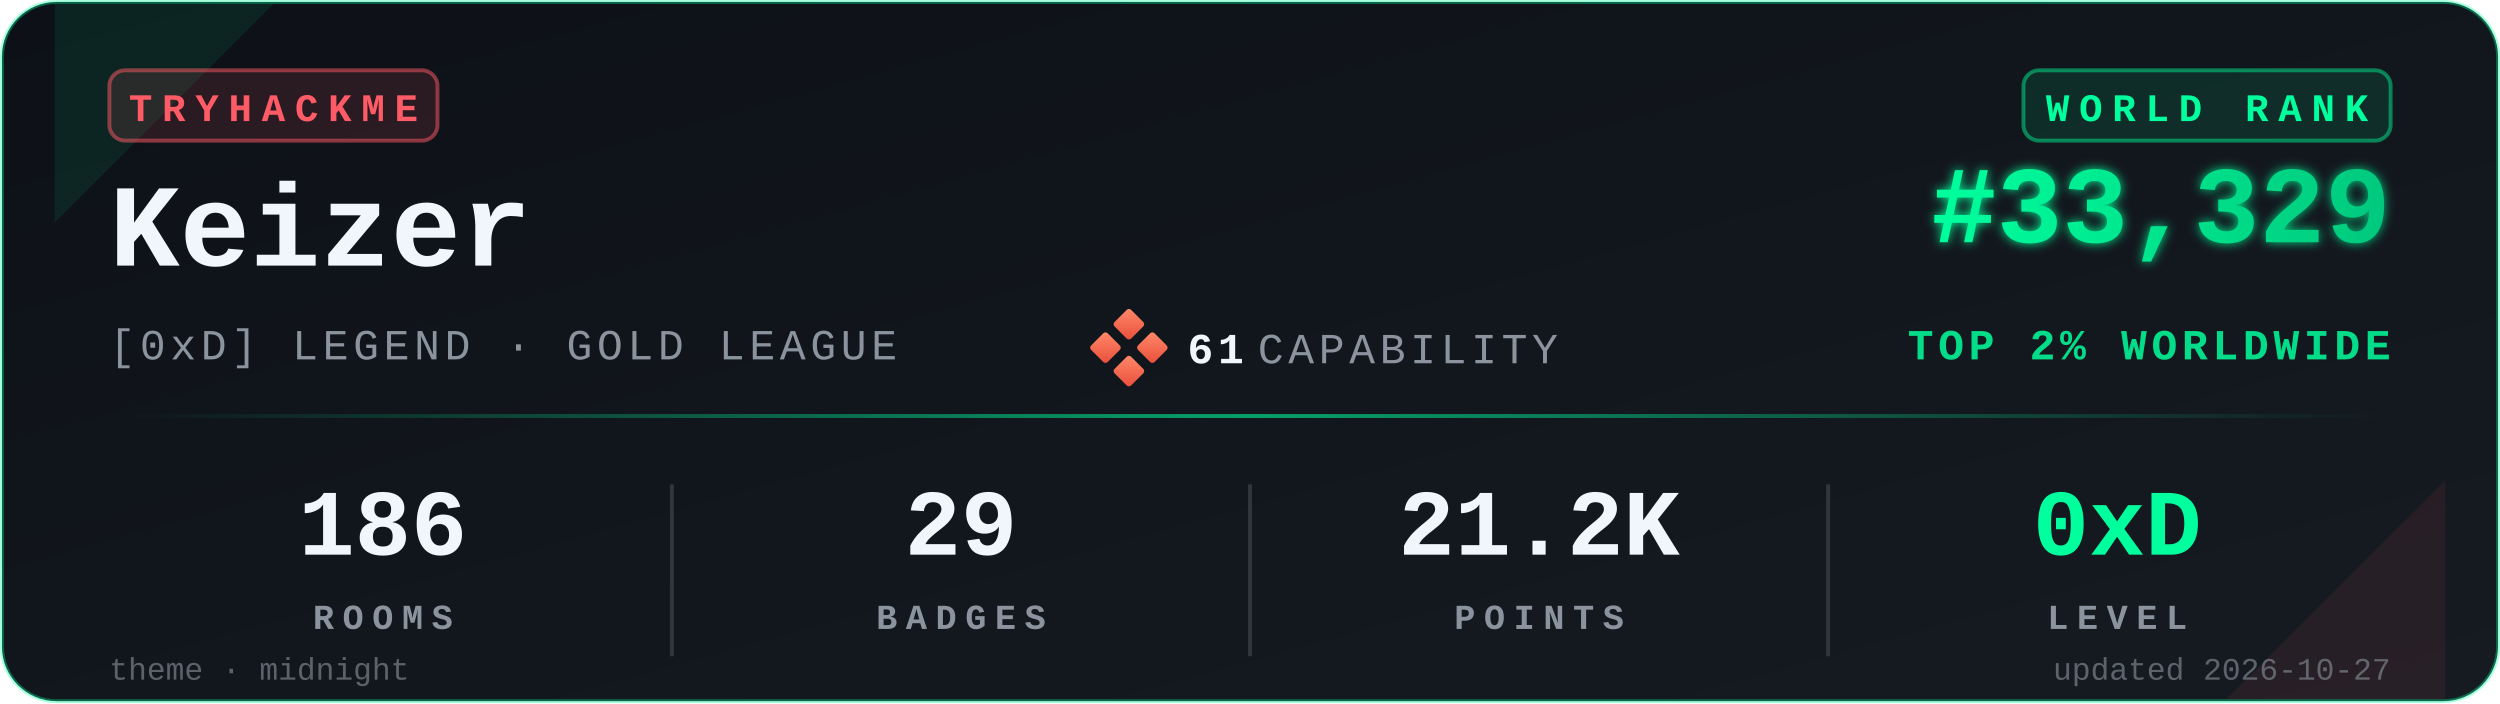
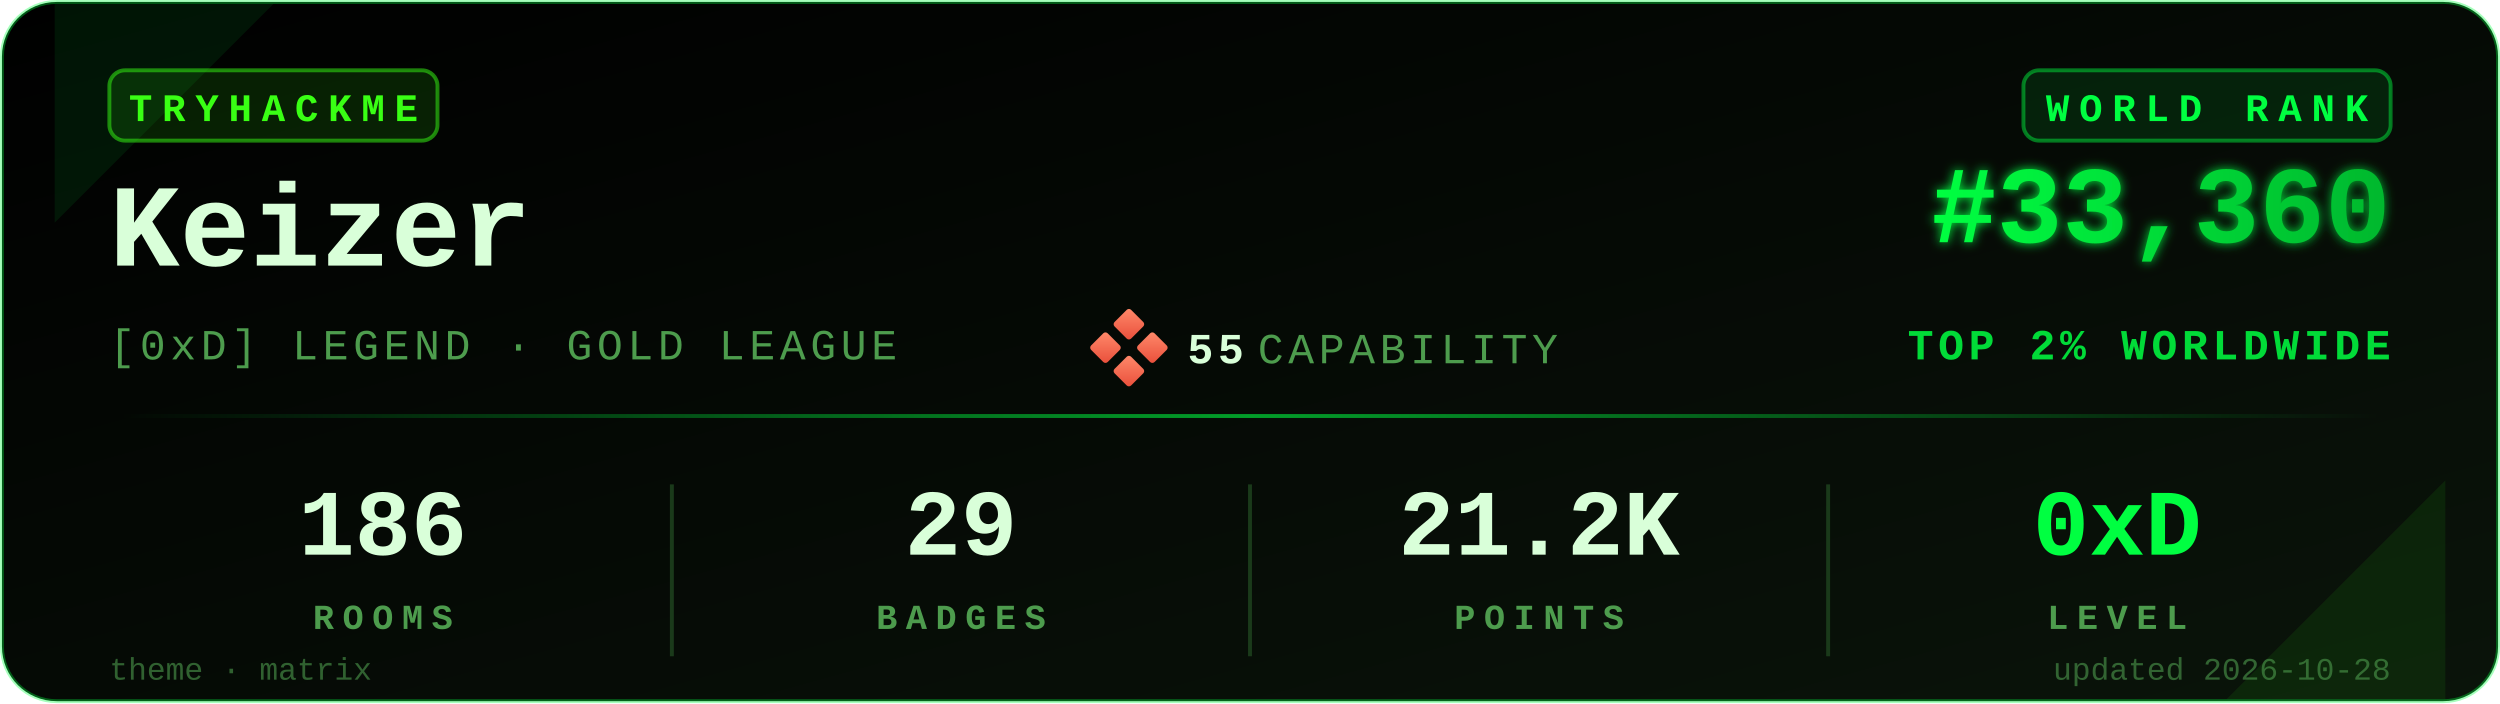
<svg xmlns="http://www.w3.org/2000/svg" viewBox="0 0 640 180" width="640" height="180" role="img" aria-label="TryHackMe stats for Keizer">
  <defs>
    <linearGradient id="bgGrad" x1="0" y1="0" x2="1" y2="1">
-       <stop offset="0%" stop-color="#0d1117" />
-       <stop offset="100%" stop-color="#161b22" />
+       <stop offset="0%" stop-color="#000000" />
+       <stop offset="100%" stop-color="#0a140a" />
    </linearGradient>
    <linearGradient id="rankGrad" x1="0" y1="0" x2="1" y2="0">
-       <stop offset="0%" stop-color="#00FF9D" />
-       <stop offset="100%" stop-color="#00C97D" />
+       <stop offset="0%" stop-color="#00FF41" />
+       <stop offset="100%" stop-color="#00B82E" />
    </linearGradient>
    <linearGradient id="accentGrad" x1="0" y1="0" x2="1" y2="0">
-       <stop offset="0%" stop-color="#00FF9D" stop-opacity="0" />
-       <stop offset="50%" stop-color="#00FF9D" stop-opacity="0.6" />
-       <stop offset="100%" stop-color="#00FF9D" stop-opacity="0" />
+       <stop offset="0%" stop-color="#00FF41" stop-opacity="0" />
+       <stop offset="50%" stop-color="#00FF41" stop-opacity="0.6" />
+       <stop offset="100%" stop-color="#00FF41" stop-opacity="0" />
    </linearGradient>
    <linearGradient id="capGrad" x1="0" y1="0" x2="1" y2="1">
      <stop offset="0%" stop-color="#ff8a6b" />
      <stop offset="100%" stop-color="#e94e3a" />
    </linearGradient>
    <filter id="glow" x="-20%" y="-20%" width="140%" height="140%">
      <feGaussianBlur stdDeviation="1.4" result="b" />
      <feMerge>
        <feMergeNode in="b" />
        <feMergeNode in="SourceGraphic" />
      </feMerge>
    </filter>
  </defs>
-   <rect x="0.5" y="0.5" width="639" height="179" rx="14" ry="14" fill="url(#bgGrad)" stroke="#00FF9D" stroke-opacity="0.35" stroke-width="1" />
-   <path d="M 14,1 L 70,1 L 14,57 Z" fill="#00FF9D" opacity="0.08" />
-   <path d="M 626,179 L 570,179 L 626,123 Z" fill="#FF5B67" opacity="0.08" />
+   <rect x="0.5" y="0.5" width="639" height="179" rx="14" ry="14" fill="url(#bgGrad)" stroke="#00FF41" stroke-opacity="0.35" stroke-width="1" />
+   <path d="M 14,1 L 70,1 L 14,57 Z" fill="#00FF41" opacity="0.08" />
+   <path d="M 626,179 L 570,179 L 626,123 Z" fill="#39FF14" opacity="0.08" />
  <g transform="translate(28,18)">
-     <rect x="0" y="0" width="84" height="18" rx="4" ry="4" fill="#FF5B67" fill-opacity="0.12" stroke="#FF5B67" stroke-opacity="0.5" />
-     <text x="42" y="13" fill="#FF5B67" font-family="ui-monospace,'SF Mono','Menlo','Cascadia Code','Consolas','Liberation Mono',monospace" font-size="10" font-weight="700" letter-spacing="2.5" text-anchor="middle">TRYHACKME</text>
+     <rect x="0" y="0" width="84" height="18" rx="4" ry="4" fill="#39FF14" fill-opacity="0.12" stroke="#39FF14" stroke-opacity="0.5" />
+     <text x="42" y="13" fill="#39FF14" font-family="ui-monospace,'SF Mono','Menlo','Cascadia Code','Consolas','Liberation Mono',monospace" font-size="10" font-weight="700" letter-spacing="2.5" text-anchor="middle">TRYHACKME</text>
  </g>
-   <text x="28" y="68" fill="#f0f6fc" font-family="ui-monospace,'SF Mono','Menlo','Cascadia Code','Consolas','Liberation Mono',monospace" font-size="30" font-weight="700">Keizer</text>
-   <text x="28" y="92" fill="#8b949e" font-family="ui-monospace,'SF Mono','Menlo','Cascadia Code','Consolas','Liberation Mono',monospace" font-size="11" font-weight="500" letter-spacing="1.2">[0xD] LEGEND · GOLD LEAGUE</text>
+   <text x="28" y="68" fill="#D9FFD9" font-family="ui-monospace,'SF Mono','Menlo','Cascadia Code','Consolas','Liberation Mono',monospace" font-size="30" font-weight="700">Keizer</text>
+   <text x="28" y="92" fill="#4D9C4D" font-family="ui-monospace,'SF Mono','Menlo','Cascadia Code','Consolas','Liberation Mono',monospace" font-size="11" font-weight="500" letter-spacing="1.2">[0xD] LEGEND · GOLD LEAGUE</text>
  <g transform="translate(280,80)">
    <rect x="6" y="0" width="6" height="6" rx="0.8" fill="url(#capGrad)" transform="rotate(45 9 3)" />
    <rect x="0" y="6" width="6" height="6" rx="0.8" fill="url(#capGrad)" transform="rotate(45 3 9)" />
    <rect x="12" y="6" width="6" height="6" rx="0.8" fill="url(#capGrad)" transform="rotate(45 15 9)" />
    <rect x="6" y="12" width="6" height="6" rx="0.8" fill="url(#capGrad)" transform="rotate(45 9 15)" />
-     <text x="24" y="13" fill="#f0f6fc" font-family="ui-monospace,'SF Mono','Menlo','Cascadia Code','Consolas','Liberation Mono',monospace" font-size="11" font-weight="700" letter-spacing="1.2">61</text>
-     <text x="42" y="13" fill="#8b949e" font-family="ui-monospace,'SF Mono','Menlo','Cascadia Code','Consolas','Liberation Mono',monospace" font-size="11" font-weight="500" letter-spacing="1.2">CAPABILITY</text>
+     <text x="24" y="13" fill="#D9FFD9" font-family="ui-monospace,'SF Mono','Menlo','Cascadia Code','Consolas','Liberation Mono',monospace" font-size="11" font-weight="700" letter-spacing="1.2">55</text>
+     <text x="42" y="13" fill="#4D9C4D" font-family="ui-monospace,'SF Mono','Menlo','Cascadia Code','Consolas','Liberation Mono',monospace" font-size="11" font-weight="500" letter-spacing="1.2">CAPABILITY</text>
  </g>
  <g transform="translate(612,18)">
-     <rect x="-94" y="0" width="94" height="18" rx="4" ry="4" fill="#00FF9D" fill-opacity="0.10" stroke="#00FF9D" stroke-opacity="0.45" />
-     <text x="-47" y="13" fill="#00FF9D" font-family="ui-monospace,'SF Mono','Menlo','Cascadia Code','Consolas','Liberation Mono',monospace" font-size="10" font-weight="700" letter-spacing="2.5" text-anchor="middle">WORLD RANK</text>
+     <rect x="-94" y="0" width="94" height="18" rx="4" ry="4" fill="#00FF41" fill-opacity="0.10" stroke="#00FF41" stroke-opacity="0.45" />
+     <text x="-47" y="13" fill="#00FF41" font-family="ui-monospace,'SF Mono','Menlo','Cascadia Code','Consolas','Liberation Mono',monospace" font-size="10" font-weight="700" letter-spacing="2.5" text-anchor="middle">WORLD RANK</text>
  </g>
-   <text x="612" y="62" fill="url(#rankGrad)" font-family="ui-monospace,'SF Mono','Menlo','Cascadia Code','Consolas','Liberation Mono',monospace" font-size="28" font-weight="700" text-anchor="end" filter="url(#glow)">#33,329</text>
-   <text x="612" y="92" fill="#00FF9D" fill-opacity="0.85" font-family="ui-monospace,'SF Mono','Menlo','Cascadia Code','Consolas','Liberation Mono',monospace" font-size="11" font-weight="600" letter-spacing="1.2" text-anchor="end">TOP 2% WORLDWIDE</text>
+   <text x="612" y="62" fill="url(#rankGrad)" font-family="ui-monospace,'SF Mono','Menlo','Cascadia Code','Consolas','Liberation Mono',monospace" font-size="28" font-weight="700" text-anchor="end" filter="url(#glow)">#33,360</text>
+   <text x="612" y="92" fill="#00FF41" fill-opacity="0.85" font-family="ui-monospace,'SF Mono','Menlo','Cascadia Code','Consolas','Liberation Mono',monospace" font-size="11" font-weight="600" letter-spacing="1.2" text-anchor="end">TOP 2% WORLDWIDE</text>
  <rect x="28" y="106" width="584" height="1" fill="url(#accentGrad)" />
  <g font-family="ui-monospace,'SF Mono','Menlo','Cascadia Code','Consolas','Liberation Mono',monospace" text-anchor="middle">
-     <text x="98" y="142" fill="#f0f6fc" font-size="24" font-weight="700">186</text>
-     <text x="98" y="161" fill="#8b949e" font-size="9" font-weight="600" letter-spacing="2.2">ROOMS</text>
-     <text x="246" y="142" fill="#f0f6fc" font-size="24" font-weight="700">29</text>
-     <text x="246" y="161" fill="#8b949e" font-size="9" font-weight="600" letter-spacing="2.2">BADGES</text>
-     <text x="394" y="142" fill="#f0f6fc" font-size="24" font-weight="700">21.2K</text>
-     <text x="394" y="161" fill="#8b949e" font-size="9" font-weight="600" letter-spacing="2.2">POINTS</text>
-     <text x="542" y="142" fill="#00FF9D" font-size="24" font-weight="700">0xD</text>
-     <text x="542" y="161" fill="#8b949e" font-size="9" font-weight="600" letter-spacing="2.2">LEVEL</text>
+     <text x="98" y="142" fill="#D9FFD9" font-size="24" font-weight="700">186</text>
+     <text x="98" y="161" fill="#4D9C4D" font-size="9" font-weight="600" letter-spacing="2.2">ROOMS</text>
+     <text x="246" y="142" fill="#D9FFD9" font-size="24" font-weight="700">29</text>
+     <text x="246" y="161" fill="#4D9C4D" font-size="9" font-weight="600" letter-spacing="2.2">BADGES</text>
+     <text x="394" y="142" fill="#D9FFD9" font-size="24" font-weight="700">21.2K</text>
+     <text x="394" y="161" fill="#4D9C4D" font-size="9" font-weight="600" letter-spacing="2.2">POINTS</text>
+     <text x="542" y="142" fill="#00FF41" font-size="24" font-weight="700">0xD</text>
+     <text x="542" y="161" fill="#4D9C4D" font-size="9" font-weight="600" letter-spacing="2.2">LEVEL</text>
  </g>
-   <line x1="172" y1="124" x2="172" y2="168" stroke="#30363d" stroke-width="1" />
-   <line x1="320" y1="124" x2="320" y2="168" stroke="#30363d" stroke-width="1" />
-   <line x1="468" y1="124" x2="468" y2="168" stroke="#30363d" stroke-width="1" />
-   <text x="28" y="174" fill="#8b949e" fill-opacity="0.6" font-family="ui-monospace,'SF Mono','Menlo','Cascadia Code','Consolas','Liberation Mono',monospace" font-size="8" font-weight="500">theme · midnight</text>
-   <text x="612" y="174" fill="#8b949e" fill-opacity="0.6" font-family="ui-monospace,'SF Mono','Menlo','Cascadia Code','Consolas','Liberation Mono',monospace" font-size="8" font-weight="500" text-anchor="end">updated 2026-10-27</text>
+   <line x1="172" y1="124" x2="172" y2="168" stroke="#1a3a1a" stroke-width="1" />
+   <line x1="320" y1="124" x2="320" y2="168" stroke="#1a3a1a" stroke-width="1" />
+   <line x1="468" y1="124" x2="468" y2="168" stroke="#1a3a1a" stroke-width="1" />
+   <text x="28" y="174" fill="#4D9C4D" fill-opacity="0.6" font-family="ui-monospace,'SF Mono','Menlo','Cascadia Code','Consolas','Liberation Mono',monospace" font-size="8" font-weight="500">theme · matrix</text>
+   <text x="612" y="174" fill="#4D9C4D" fill-opacity="0.6" font-family="ui-monospace,'SF Mono','Menlo','Cascadia Code','Consolas','Liberation Mono',monospace" font-size="8" font-weight="500" text-anchor="end">updated 2026-10-28</text>
</svg>
